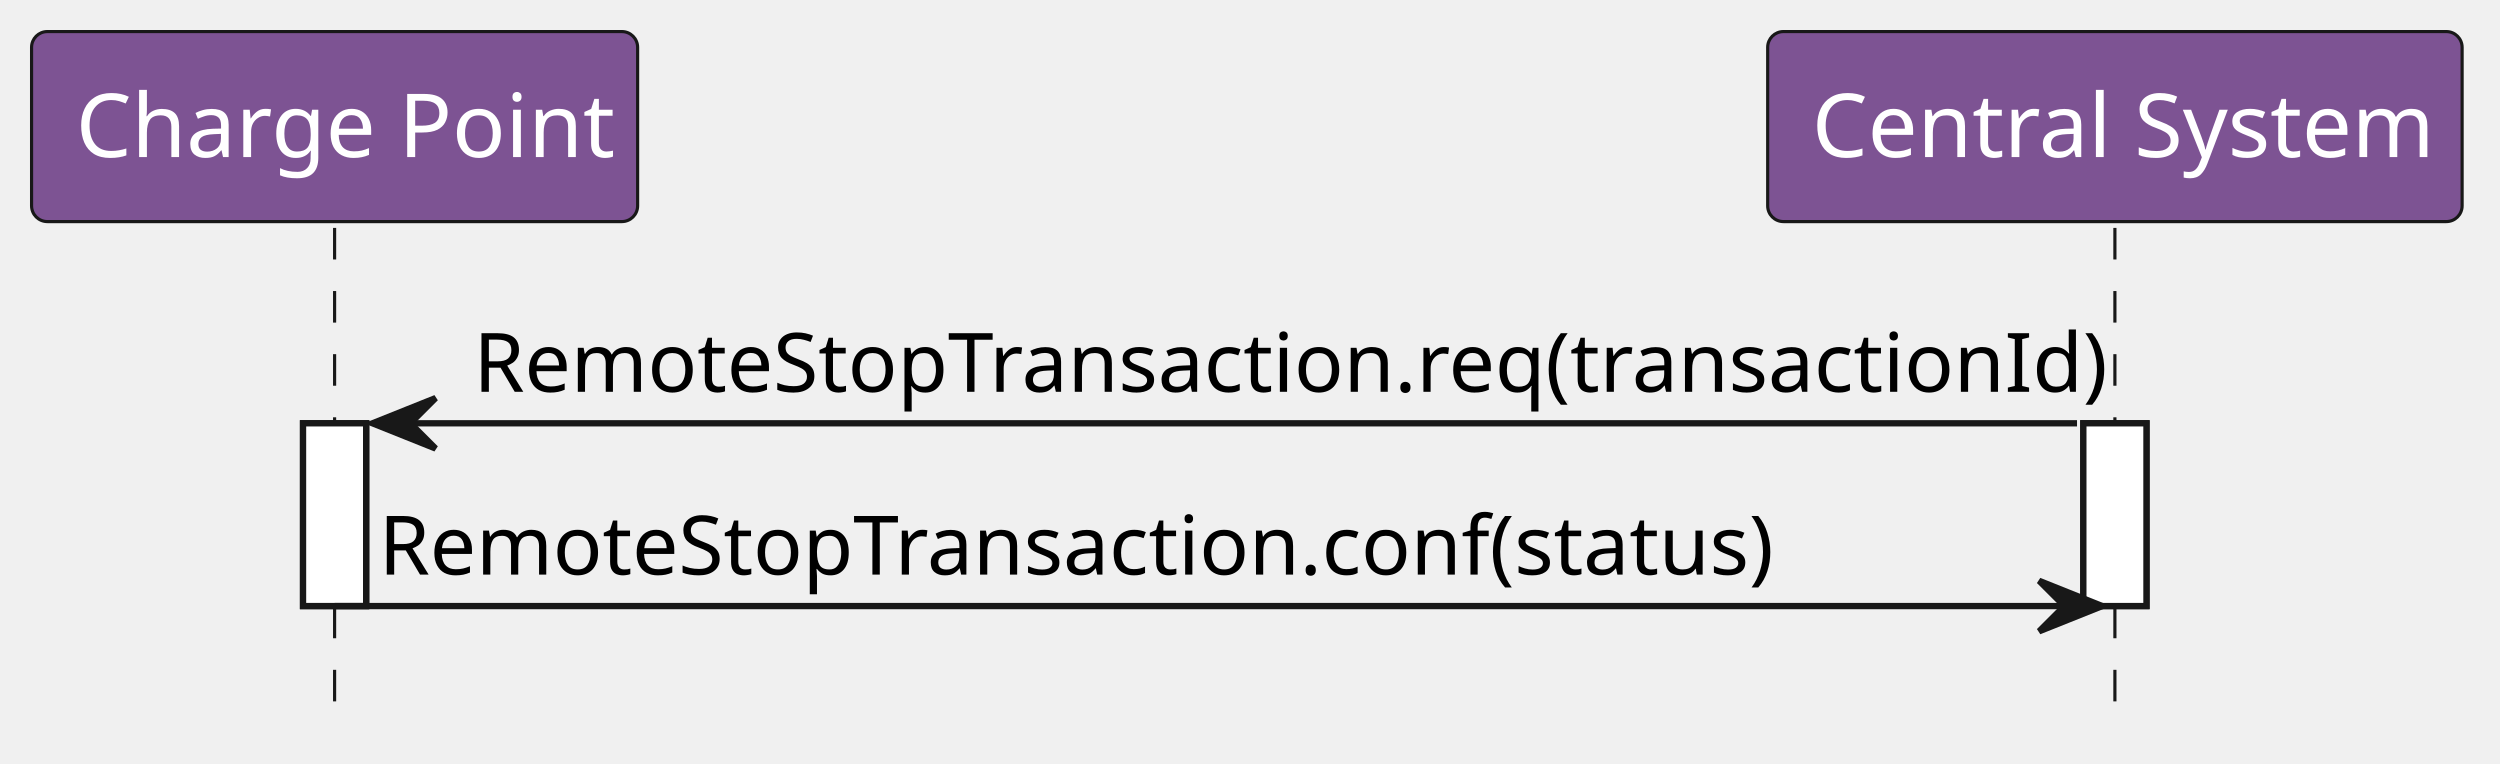
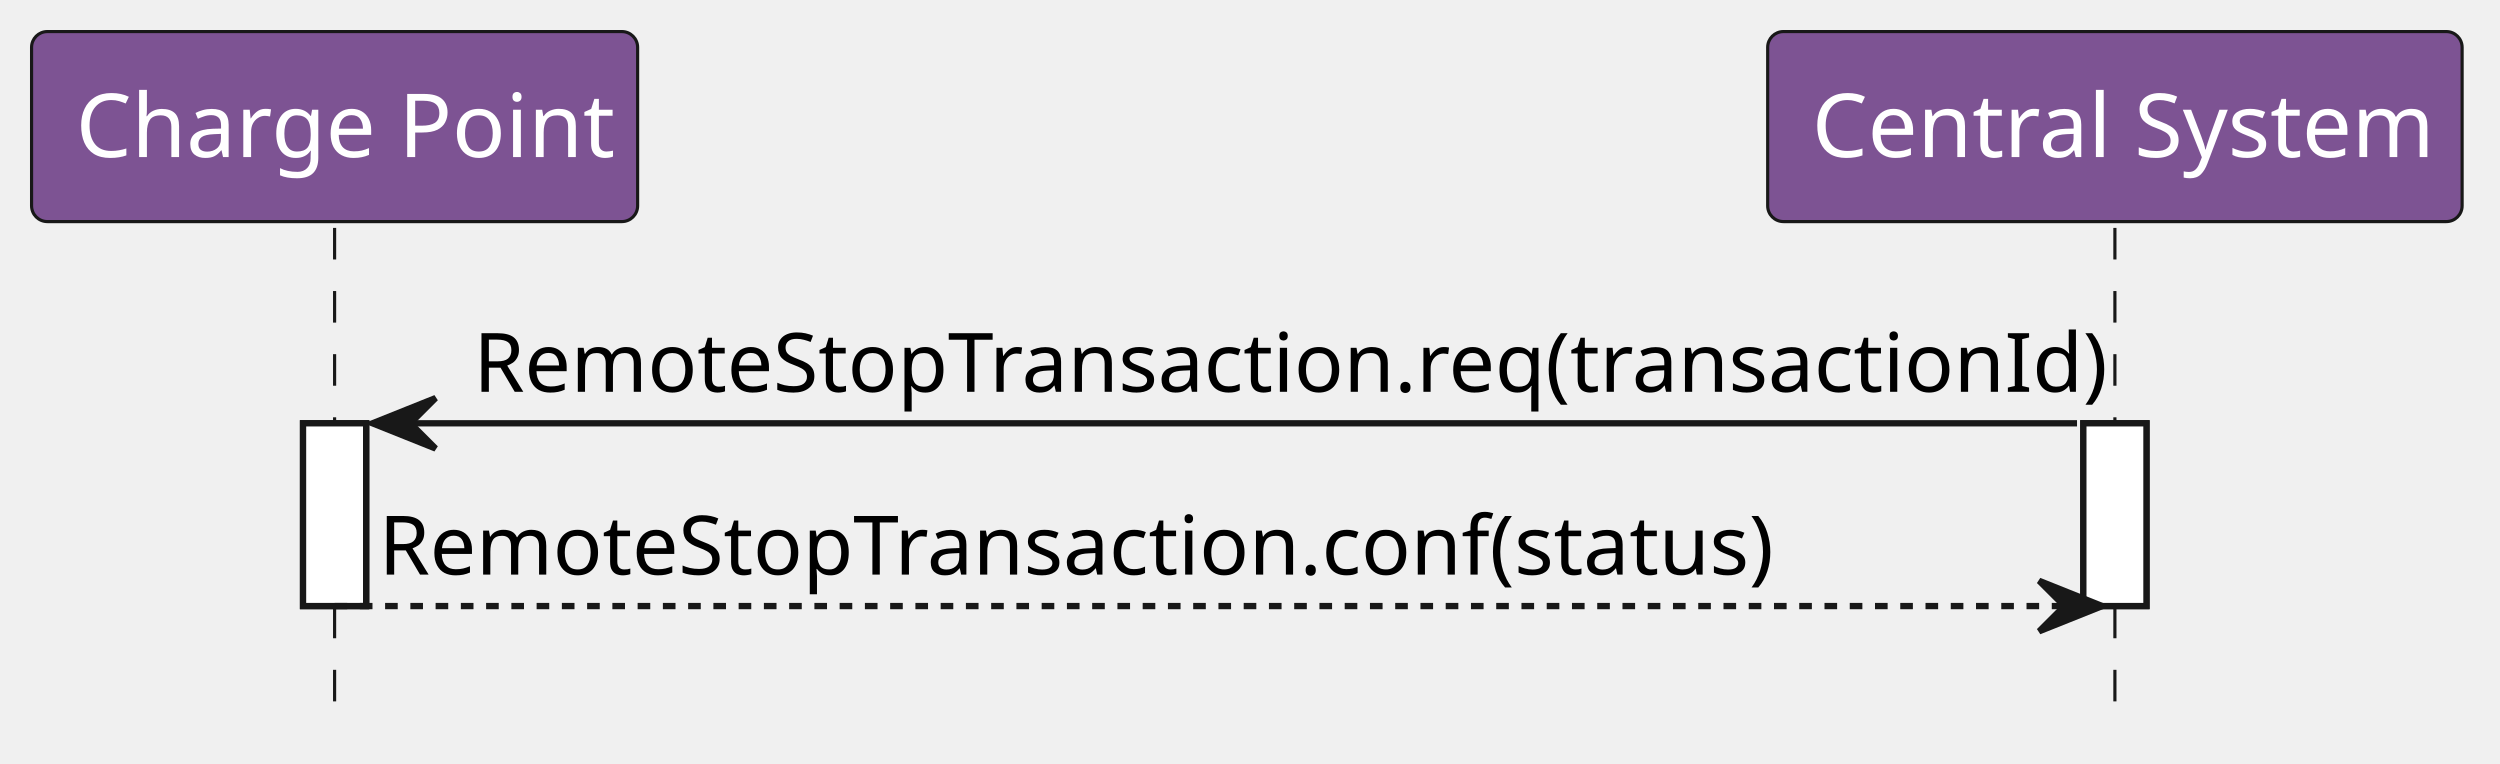
<svg xmlns="http://www.w3.org/2000/svg" contentStyleType="text/css" height="121px" preserveAspectRatio="none" style="width:396px;height:121px;background:#FFFFFF;" version="1.1" viewBox="0 0 396 121" width="396px" zoomAndPan="magnify">
  <defs />
  <g>
    <rect fill="#FFFFFF" height="28.95" style="stroke:#181818;stroke-width:1.0;" width="10" x="48" y="67.05" />
    <rect fill="#FFFFFF" height="28.95" style="stroke:#181818;stroke-width:1.0;" width="10" x="330" y="67.05" />
    <line style="stroke:#181818;stroke-width:0.5;stroke-dasharray:5.0,5.0;" x1="53" x2="53" y1="36.1" y2="114" />
    <line style="stroke:#181818;stroke-width:0.5;stroke-dasharray:5.0,5.0;" x1="335" x2="335" y1="36.1" y2="114" />
    <rect fill="#7D5393" height="30.1" rx="2.5" ry="2.5" style="stroke:#181818;stroke-width:0.5;" width="96" x="5" y="5" />
    <text fill="#FFFFFF" font-family="NanumGothic" font-size="14" lengthAdjust="spacing" textLength="82" x="12" y="24.88">Charge Point</text>
    <rect fill="#7D5393" height="30.1" rx="2.5" ry="2.5" style="stroke:#181818;stroke-width:0.5;" width="110" x="280" y="5" />
    <text fill="#FFFFFF" font-family="NanumGothic" font-size="14" lengthAdjust="spacing" textLength="96" x="287" y="24.88">Central System</text>
    <rect fill="#FFFFFF" height="28.95" style="stroke:#181818;stroke-width:1.0;" width="10" x="48" y="67.05" />
    <rect fill="#FFFFFF" height="28.95" style="stroke:#181818;stroke-width:1.0;" width="10" x="330" y="67.05" />
    <polygon fill="#181818" points="69,63.05,59,67.05,69,71.05,65,67.05" style="stroke:#181818;stroke-width:1.0;" />
    <line style="stroke:#181818;stroke-width:1.0;" x1="63" x2="329" y1="67.05" y2="67.05" />
    <text fill="#000000" font-family="NanumGothic" font-size="13" lengthAdjust="spacing" textLength="258" x="75" y="62.06">RemoteStopTransaction.req(transactionId)</text>
    <polygon fill="#181818" points="323,92,333,96,323,100,327,96" style="stroke:#181818;stroke-width:1.0;" />
-     <line style="stroke:#181818;stroke-width:1.0;" x1="53" x2="329" y1="96" y2="96" />
+     <line style="stroke:#181818;stroke-width:1.0;stroke-dasharray:2.0,2.0;" x1="53" x2="329" y1="96" y2="96" />
    <text fill="#000000" font-family="NanumGothic" font-size="13" lengthAdjust="spacing" textLength="223" x="60" y="91.01">RemoteStopTransaction.conf(status)</text>
  </g>
</svg>
